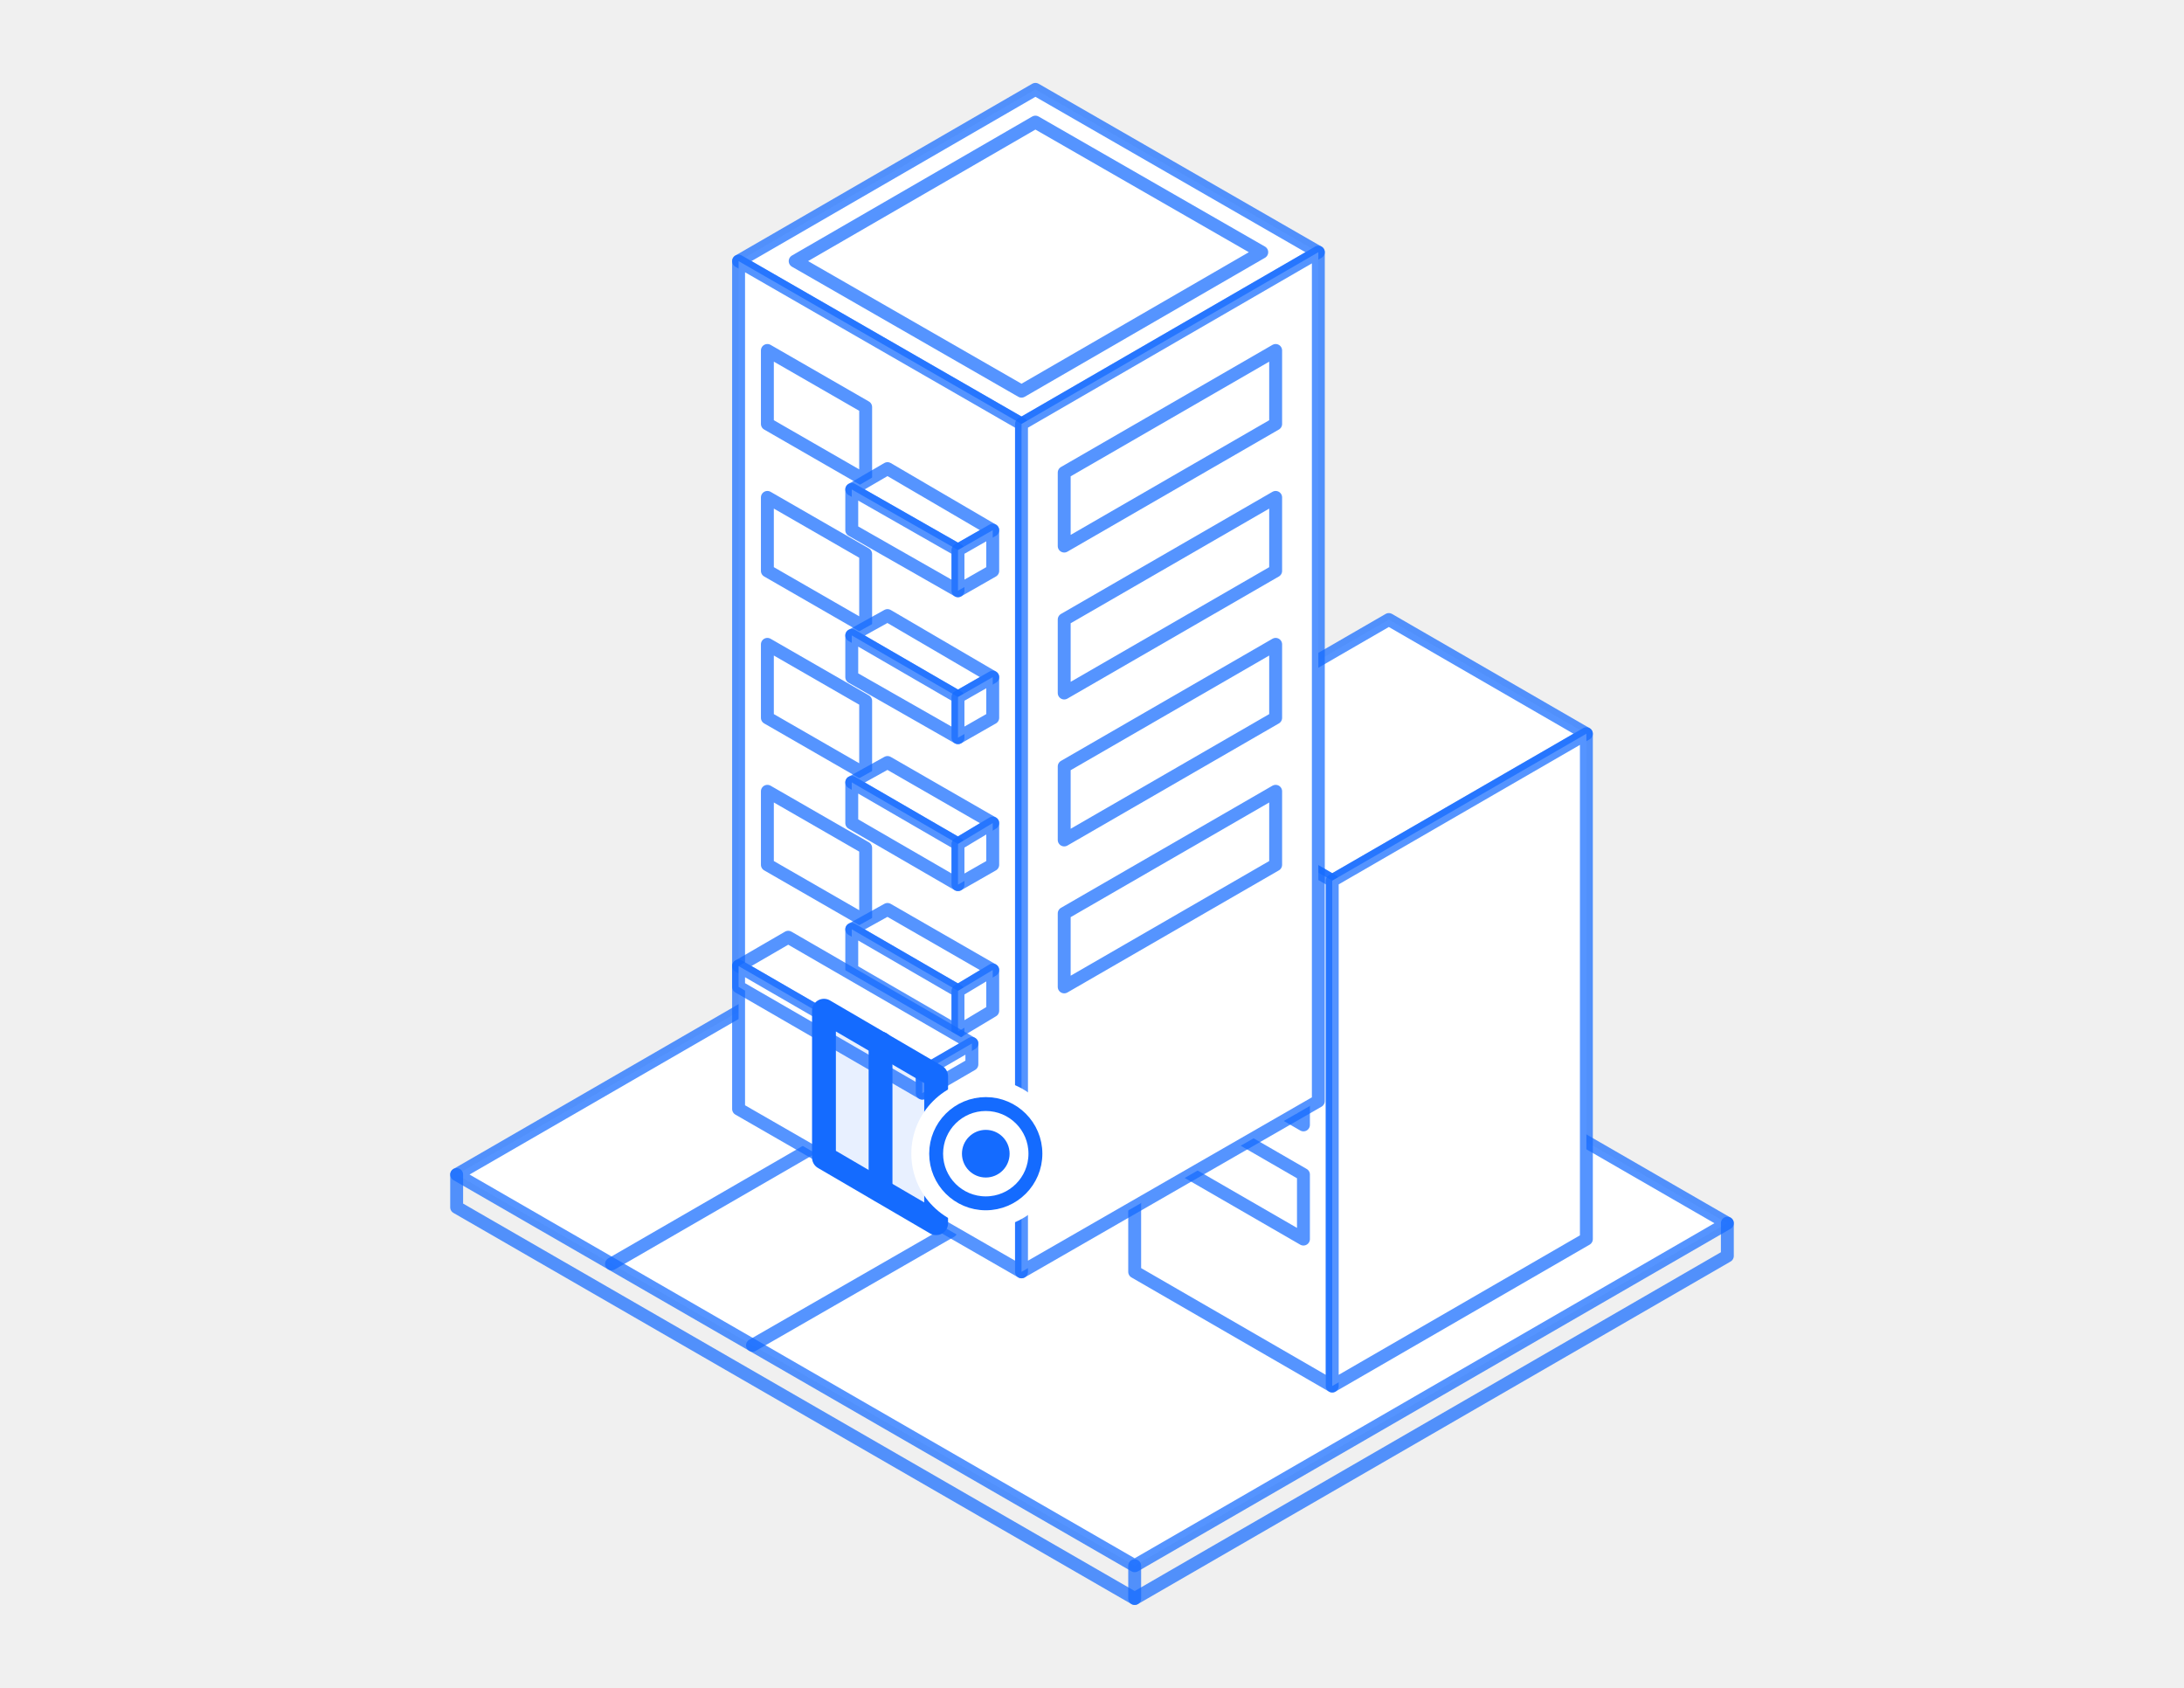
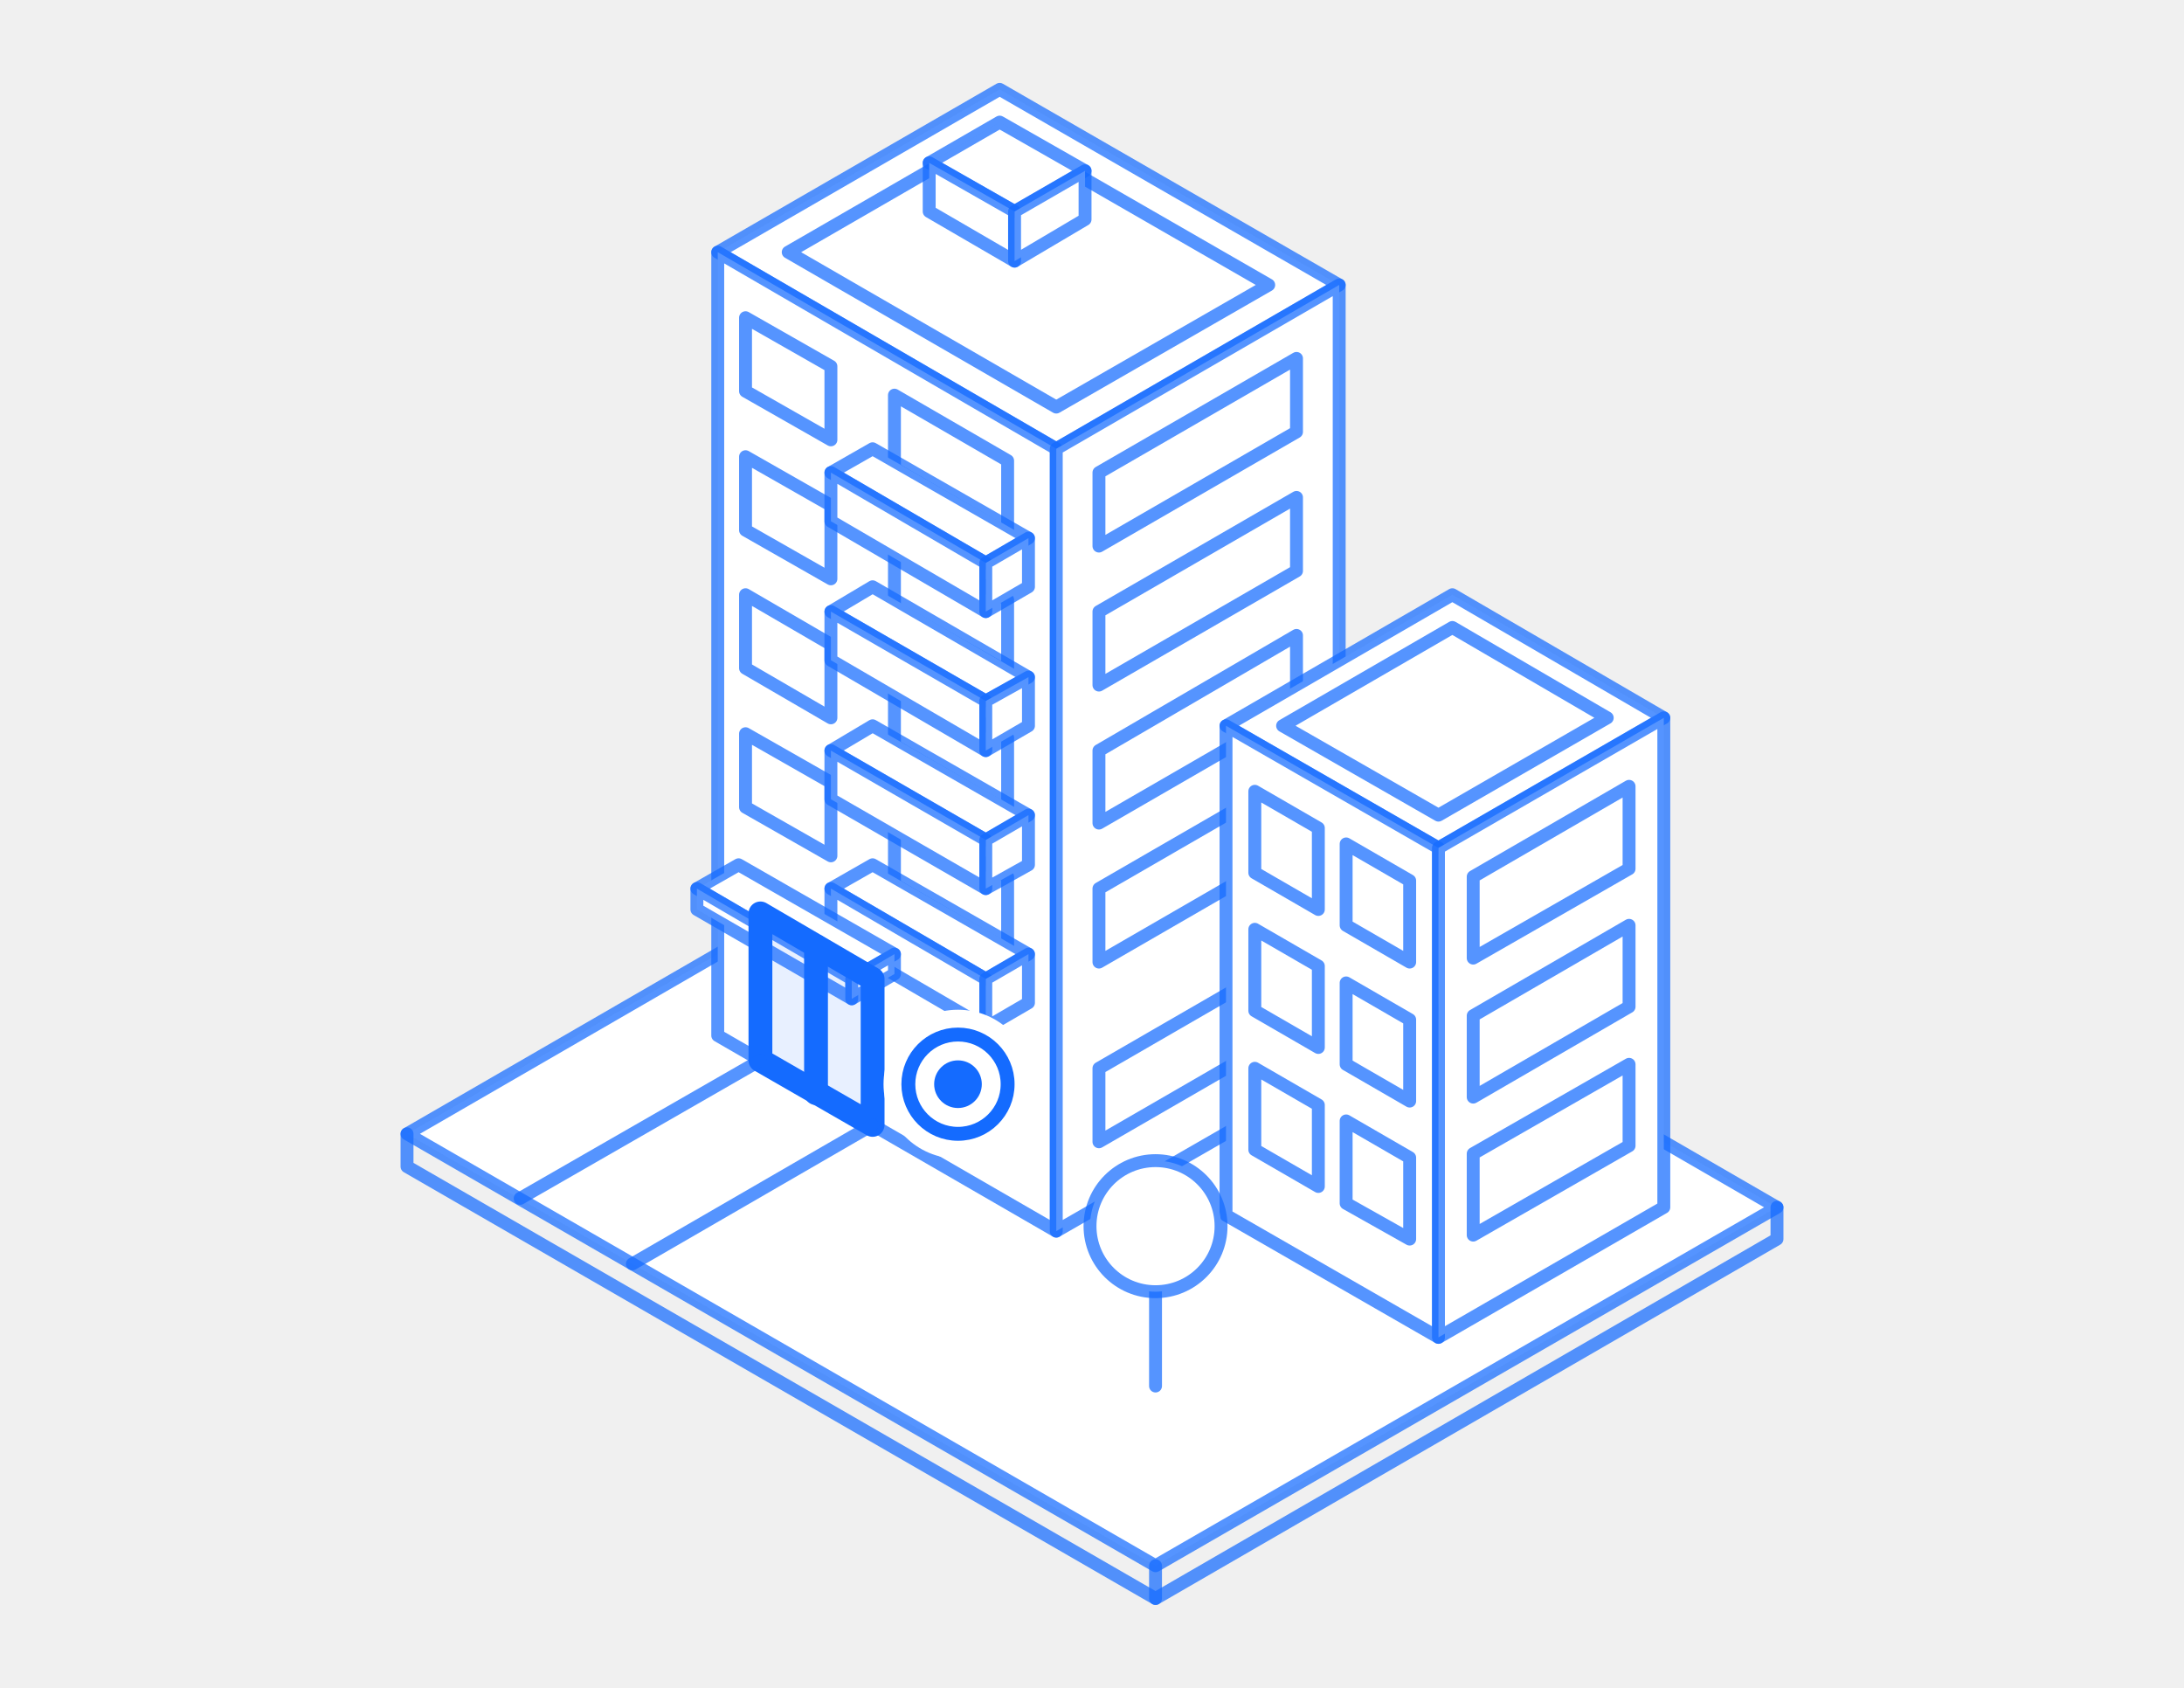
<svg xmlns="http://www.w3.org/2000/svg" viewBox="0 0 220 170" width="220" height="170" fill="none" stroke="#146BFF" stroke-linecap="round" stroke-linejoin="round">
-   <path d="M105.7 83.8L174 123.2L114.3 157.7L46 118.3Z" fill="#fff" stroke-width="1.3" stroke-opacity=".72" />
-   <path d="M46 118.3L46 121.6L114.3 161L174 126.5L174 123.2" stroke-width="1.3" stroke-opacity=".72" />
-   <path d="M114.3 157.7L114.3 161" stroke-width="1.3" stroke-opacity=".72" />
-   <path d="M139.9 62.4L159.8 73.9L134.2 88.7L114.3 77.2Z" fill="#fff" stroke-width="1.3" stroke-opacity=".72" />
-   <path d="M114.3 128.1L134.2 139.6L134.2 88.7L114.3 77.2Z" fill="#fff" stroke-width="1.3" stroke-opacity=".72" />
-   <path d="M159.8 124.8L134.2 139.6L134.2 88.7L159.8 73.9Z" fill="#fff" stroke-width="1.3" stroke-opacity=".72" />
-   <path d="M117.1 116.6L131.3 124.8L131.3 118.3L117.1 110.1Z" stroke-width="1.3" stroke-opacity=".72" />
-   <path d="M117.1 105.1L131.3 113.3L131.3 106.8L117.1 98.6Z" stroke-width="1.3" stroke-opacity=".72" />
-   <path d="M117.1 93.6L131.3 101.8L131.3 95.3L117.1 87.1Z" stroke-width="1.3" stroke-opacity=".72" />
-   <path d="M81.5 115.8L61.6 127.3" stroke-width="1.3" stroke-opacity=".72" />
-   <path d="M95.8 124L75.8 135.5" stroke-width="1.3" stroke-opacity=".72" />
-   <path d="M104.3 9L132.8 25.4L102.9 42.7L74.4 26.3Z" fill="#fff" stroke-width="1.3" stroke-opacity=".72" />
-   <path d="M74.4 111.7L102.9 128.1L102.9 42.7L74.4 26.3Z" fill="#fff" stroke-width="1.3" stroke-opacity=".72" />
-   <path d="M132.8 110.9L102.9 128.1L102.9 42.7L132.8 25.4Z" fill="#fff" stroke-width="1.3" stroke-opacity=".72" />
-   <path d="M104.3 12.3L127.1 25.4L102.9 39.4L80.1 26.3Z" fill="#fff" stroke-width="1.3" stroke-opacity=".72" />
-   <path d="M77.3 87.1L87.2 92.8L87.2 85.4L77.3 79.7Z" stroke-width="1.3" stroke-opacity=".72" />
-   <path d="M128.5 87.1L107.2 99.4L107.2 92L128.5 79.7Z" stroke-width="1.3" stroke-opacity=".72" />
-   <path d="M89.4 91.6L100 97.7L96.5 99.8L85.8 93.6Z" fill="#fff" stroke-width="1.3" stroke-opacity=".72" />
-   <path d="M85.8 97.7L96.5 103.9L96.5 99.8L85.8 93.6Z" fill="#fff" stroke-width="1.3" stroke-opacity=".72" />
-   <path d="M100 101.8L96.5 103.9L96.5 99.8L100 97.7Z" fill="#fff" stroke-width="1.3" stroke-opacity=".72" />
-   <path d="M77.3 72.3L87.2 78L87.2 70.6L77.3 64.9Z" stroke-width="1.3" stroke-opacity=".72" />
-   <path d="M128.5 72.3L107.2 84.6L107.2 77.2L128.5 64.9Z" stroke-width="1.3" stroke-opacity=".72" />
-   <path d="M89.4 76.8L100 82.9L96.5 85L85.8 78.8Z" fill="#fff" stroke-width="1.3" stroke-opacity=".72" />
-   <path d="M85.8 82.9L96.5 89.1L96.5 85L85.8 78.8Z" fill="#fff" stroke-width="1.3" stroke-opacity=".72" />
-   <path d="M100 87.1L96.5 89.1L96.5 85L100 82.9Z" fill="#fff" stroke-width="1.3" stroke-opacity=".72" />
-   <path d="M77.3 57.5L87.2 63.2L87.2 55.8L77.3 50.1Z" stroke-width="1.3" stroke-opacity=".72" />
-   <path d="M128.5 57.5L107.2 69.8L107.2 62.4L128.5 50.1Z" stroke-width="1.3" stroke-opacity=".72" />
-   <path d="M89.4 62L100 68.2L96.5 70.2L85.8 64Z" fill="#fff" stroke-width="1.3" stroke-opacity=".72" />
-   <path d="M85.8 68.2L96.5 74.3L96.5 70.2L85.8 64Z" fill="#fff" stroke-width="1.3" stroke-opacity=".72" />
-   <path d="M100 72.3L96.5 74.3L96.5 70.2L100 68.2Z" fill="#fff" stroke-width="1.3" stroke-opacity=".72" />
-   <path d="M77.3 42.7L87.2 48.4L87.2 41L77.3 35.3Z" stroke-width="1.3" stroke-opacity=".72" />
-   <path d="M128.5 42.7L107.2 55L107.2 47.6L128.5 35.3Z" stroke-width="1.3" stroke-opacity=".72" />
-   <path d="M89.4 47.2L100 53.4L96.5 55.4L85.8 49.3Z" fill="#fff" stroke-width="1.3" stroke-opacity=".72" />
-   <path d="M85.8 53.4L96.5 59.5L96.5 55.4L85.8 49.3Z" fill="#fff" stroke-width="1.3" stroke-opacity=".72" />
-   <path d="M100 57.5L96.5 59.5L96.5 55.4L100 53.4Z" fill="#fff" stroke-width="1.3" stroke-opacity=".72" />
-   <path d="M79.4 94.4L97.9 105.1L92.9 108L74.4 97.3Z" fill="#fff" stroke-width="1.3" stroke-opacity=".72" />
-   <path d="M74.4 99.4L92.9 110.1L92.9 108L74.4 97.3Z" fill="#fff" stroke-width="1.3" stroke-opacity=".72" />
-   <path d="M97.9 107.2L92.9 110.1L92.9 108L97.9 105.1Z" fill="#fff" stroke-width="1.3" stroke-opacity=".72" />
-   <path d="M83 116.6L94.3 123.2L94.3 108.4L83 101.8Z" fill="#146BFF" fill-opacity=".1" stroke="none" />
-   <path d="M83 116.6L94.3 123.2L94.3 108.4L83 101.8Z" stroke-width="2.4" />
-   <path d="M88.7 119.9L88.7 105.1" stroke-width="2.4" />
-   <circle cx="99.3" cy="116.2" r="7.5" fill="#fff" stroke="none" />
-   <circle cx="99.3" cy="116.2" r="5" stroke-width="1.4" />
-   <circle cx="99.3" cy="116.2" r="2.4" fill="#146BFF" stroke="none" />
+   <path d="M103.6 78L179 121.6L116.4 157.7L41 114.2Z" fill="#fff" stroke-width="1.3" stroke-opacity=".72" />
+   <path d="M41 114.2L41 117.5L116.4 161L179 124.8L179 121.6" stroke-width="1.3" stroke-opacity=".72" />
+   <path d="M116.4 157.7L116.4 161" stroke-width="1.3" stroke-opacity=".72" />
+   <path d="M100.7 9L134.9 28.7L106.4 45.2L72.3 25.4Z" fill="#fff" stroke-width="1.3" stroke-opacity=".72" />
+   <path d="M72.3 104.3L106.4 124L106.4 45.2L72.3 25.4Z" fill="#fff" stroke-width="1.3" stroke-opacity=".72" />
+   <path d="M134.9 107.6L106.4 124L106.4 45.2L134.9 28.7Z" fill="#fff" stroke-width="1.3" stroke-opacity=".72" />
+   <path d="M100.7 13.1L127.8 28.7L106.4 41L79.4 25.4Z" fill="#fff" stroke-width="1.3" stroke-opacity=".72" />
+   <path d="M100.7 12.3L109.3 17.2L102.2 21.3L93.6 16.4Z" fill="#fff" stroke-width="1.3" stroke-opacity=".72" />
+   <path d="M93.6 21.3L102.2 26.3L102.2 21.3L93.6 16.4Z" fill="#fff" stroke-width="1.3" stroke-opacity=".72" />
+   <path d="M109.3 22.1L102.2 26.3L102.2 21.3L109.3 17.2Z" fill="#fff" stroke-width="1.3" stroke-opacity=".72" />
+   <path d="M75.1 81.3L83.7 86.2L83.7 78.8L75.1 73.9Z" stroke-width="1.3" stroke-opacity=".72" />
+   <path d="M90.1 89.1L101.5 95.7L101.5 88.3L90.1 81.7Z" stroke-width="1.3" stroke-opacity=".72" />
+   <path d="M87.9 87.1L103.6 96.1L99.3 98.6L83.7 89.5Z" fill="#fff" stroke-width="1.3" stroke-opacity=".72" />
+   <path d="M83.7 94.4L99.3 103.5L99.3 98.6L83.7 89.5Z" fill="#fff" stroke-width="1.3" stroke-opacity=".72" />
+   <path d="M103.6 101L99.3 103.5L99.3 98.6L103.6 96.1Z" fill="#fff" stroke-width="1.3" stroke-opacity=".72" />
+   <path d="M130.6 85.4L110.7 96.9L110.7 89.5L130.6 78Z" stroke-width="1.3" stroke-opacity=".72" />
+   <path d="M75.1 67.3L83.7 72.3L83.7 64.9L75.1 59.9Z" stroke-width="1.3" stroke-opacity=".72" />
+   <path d="M90.1 75.1L101.5 81.7L101.5 74.3L90.1 67.7Z" stroke-width="1.3" stroke-opacity=".72" />
+   <path d="M87.9 73.1L103.6 82.1L99.3 84.6L83.7 75.6Z" fill="#fff" stroke-width="1.3" stroke-opacity=".72" />
+   <path d="M83.7 80.5L99.3 89.5L99.3 84.6L83.7 75.6Z" fill="#fff" stroke-width="1.3" stroke-opacity=".72" />
+   <path d="M103.6 87.1L99.3 89.5L99.3 84.6L103.6 82.1Z" fill="#fff" stroke-width="1.3" stroke-opacity=".72" />
+   <path d="M130.6 71.4L110.7 82.9L110.7 75.6L130.6 64Z" stroke-width="1.3" stroke-opacity=".72" />
+   <path d="M75.1 53.4L83.7 58.3L83.7 50.9L75.1 46Z" stroke-width="1.3" stroke-opacity=".72" />
+   <path d="M90.1 61.2L101.5 67.7L101.5 60.4L90.1 53.8Z" stroke-width="1.3" stroke-opacity=".72" />
+   <path d="M87.9 59.1L103.6 68.2L99.3 70.6L83.7 61.6Z" fill="#fff" stroke-width="1.3" stroke-opacity=".72" />
+   <path d="M83.7 66.5L99.3 75.6L99.3 70.6L83.7 61.6Z" fill="#fff" stroke-width="1.3" stroke-opacity=".72" />
+   <path d="M103.6 73.1L99.3 75.6L99.3 70.6L103.6 68.2Z" fill="#fff" stroke-width="1.3" stroke-opacity=".72" />
+   <path d="M130.6 57.5L110.7 69L110.7 61.6L130.6 50.1Z" stroke-width="1.3" stroke-opacity=".72" />
+   <path d="M75.1 39.4L83.7 44.3L83.7 36.9L75.1 32Z" stroke-width="1.3" stroke-opacity=".72" />
+   <path d="M90.1 47.2L101.5 53.8L101.5 46.4L90.1 39.8Z" stroke-width="1.3" stroke-opacity=".72" />
+   <path d="M87.9 45.2L103.6 54.2L99.3 56.7L83.7 47.6Z" fill="#fff" stroke-width="1.3" stroke-opacity=".72" />
+   <path d="M83.7 52.5L99.3 61.6L99.3 56.7L83.7 47.6Z" fill="#fff" stroke-width="1.3" stroke-opacity=".72" />
+   <path d="M103.6 59.1L99.3 61.6L99.3 56.7L103.6 54.2Z" fill="#fff" stroke-width="1.3" stroke-opacity=".72" />
+   <path d="M130.6 43.5L110.7 55L110.7 47.6L130.6 36.1Z" stroke-width="1.3" stroke-opacity=".72" />
+   <path d="M130.6 103.5L110.7 115L110.7 107.6L130.6 96.1Z" stroke-width="1.3" stroke-opacity=".72" />
+   <path d="M74.4 87.1L90.1 96.1L85.8 98.6L70.2 89.5Z" fill="#fff" stroke-width="1.3" stroke-opacity=".72" />
+   <path d="M70.2 91.6L85.8 100.6L85.8 98.6L70.2 89.5Z" fill="#fff" stroke-width="1.3" stroke-opacity=".72" />
+   <path d="M90.1 98.1L85.8 100.6L85.8 98.6L90.1 96.1Z" fill="#fff" stroke-width="1.3" stroke-opacity=".72" />
+   <path d="M76.6 106.8L87.9 113.3L87.9 98.6L76.6 92Z" fill="#146BFF" fill-opacity=".1" stroke="none" />
+   <path d="M76.6 106.8L87.9 113.3L87.9 98.6L76.6 92Z" stroke-width="2.4" />
+   <path d="M82.2 110.1L82.2 95.3" stroke-width="2.4" />
+   <path d="M76.6 106.8L52.4 120.7" stroke-width="1.3" stroke-opacity=".72" />
+   <path d="M87.9 113.3L63.7 127.3" stroke-width="1.3" stroke-opacity=".72" />
+   <path d="M146.3 59.9L167.6 72.3L144.9 85.4L123.5 73.1Z" fill="#fff" stroke-width="1.3" stroke-opacity=".72" />
+   <path d="M123.5 122.4L144.9 134.7L144.9 85.4L123.5 73.1Z" fill="#fff" stroke-width="1.3" stroke-opacity=".72" />
+   <path d="M167.6 121.6L144.9 134.7L144.9 85.4L167.6 72.3Z" fill="#fff" stroke-width="1.3" stroke-opacity=".72" />
+   <path d="M146.3 63.2L161.9 72.3L144.9 82.1L129.2 73.1Z" fill="#fff" stroke-width="1.3" stroke-opacity=".72" />
+   <path d="M126.4 115.8L132.8 119.5L132.8 111.3L126.4 107.6Z" stroke-width="1.3" stroke-opacity=".72" />
+   <path d="M135.6 121.2L142 124.8L142 116.6L135.6 112.9Z" stroke-width="1.3" stroke-opacity=".72" />
+   <path d="M164.1 115.4L148.4 124.4L148.4 116.2L164.1 107.2Z" stroke-width="1.3" stroke-opacity=".72" />
+   <path d="M126.4 101.8L132.8 105.5L132.8 97.3L126.4 93.6Z" stroke-width="1.3" stroke-opacity=".72" />
+   <path d="M135.6 107.2L142 110.9L142 102.7L135.6 99Z" stroke-width="1.3" stroke-opacity=".72" />
+   <path d="M164.1 101.4L148.4 110.5L148.4 102.3L164.1 93.2Z" stroke-width="1.3" stroke-opacity=".72" />
+   <path d="M126.4 87.9L132.8 91.6L132.8 83.4L126.4 79.7Z" stroke-width="1.3" stroke-opacity=".72" />
+   <path d="M135.6 93.2L142 96.9L142 88.7L135.6 85Z" stroke-width="1.3" stroke-opacity=".72" />
+   <path d="M164.1 87.5L148.4 96.5L148.4 88.3L164.1 79.2Z" stroke-width="1.3" stroke-opacity=".72" />
+   <path d="M116.4 139.6L116.4 128.1" stroke-width="1.3" stroke-opacity=".72" />
+   <circle cx="116.4" cy="123.5" r="6.6" fill="#fff" stroke-width="1.3" stroke-opacity=".72" />
+   <circle cx="96.5" cy="109.2" r="7.5" fill="#fff" stroke="none" />
+   <circle cx="96.5" cy="109.2" r="5" stroke-width="1.4" />
+   <circle cx="96.5" cy="109.2" r="2.4" fill="#146BFF" stroke="none" />
</svg>
